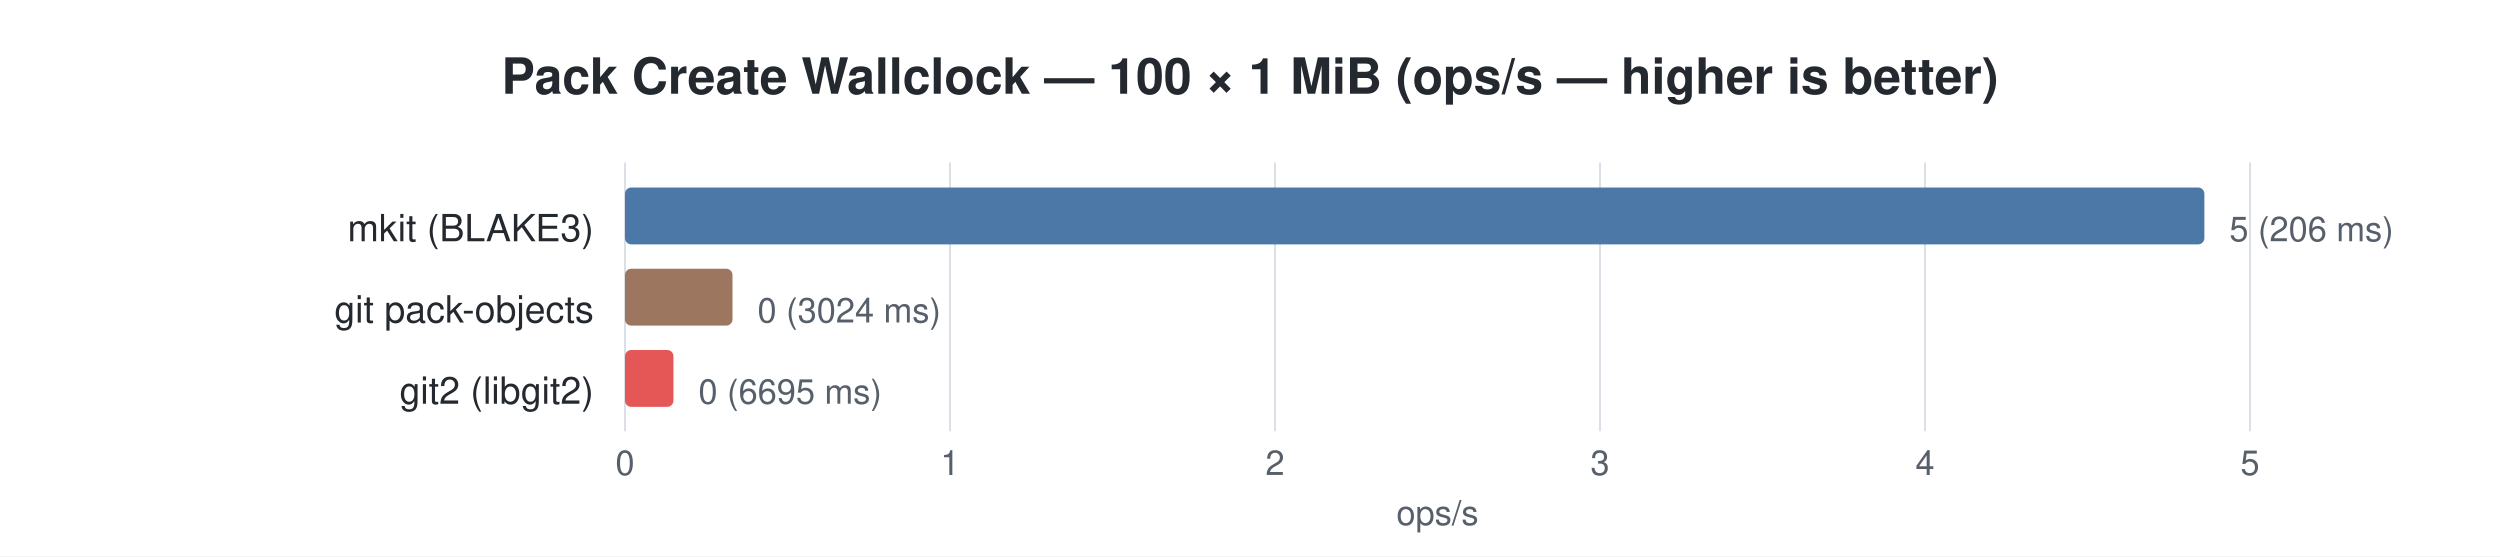
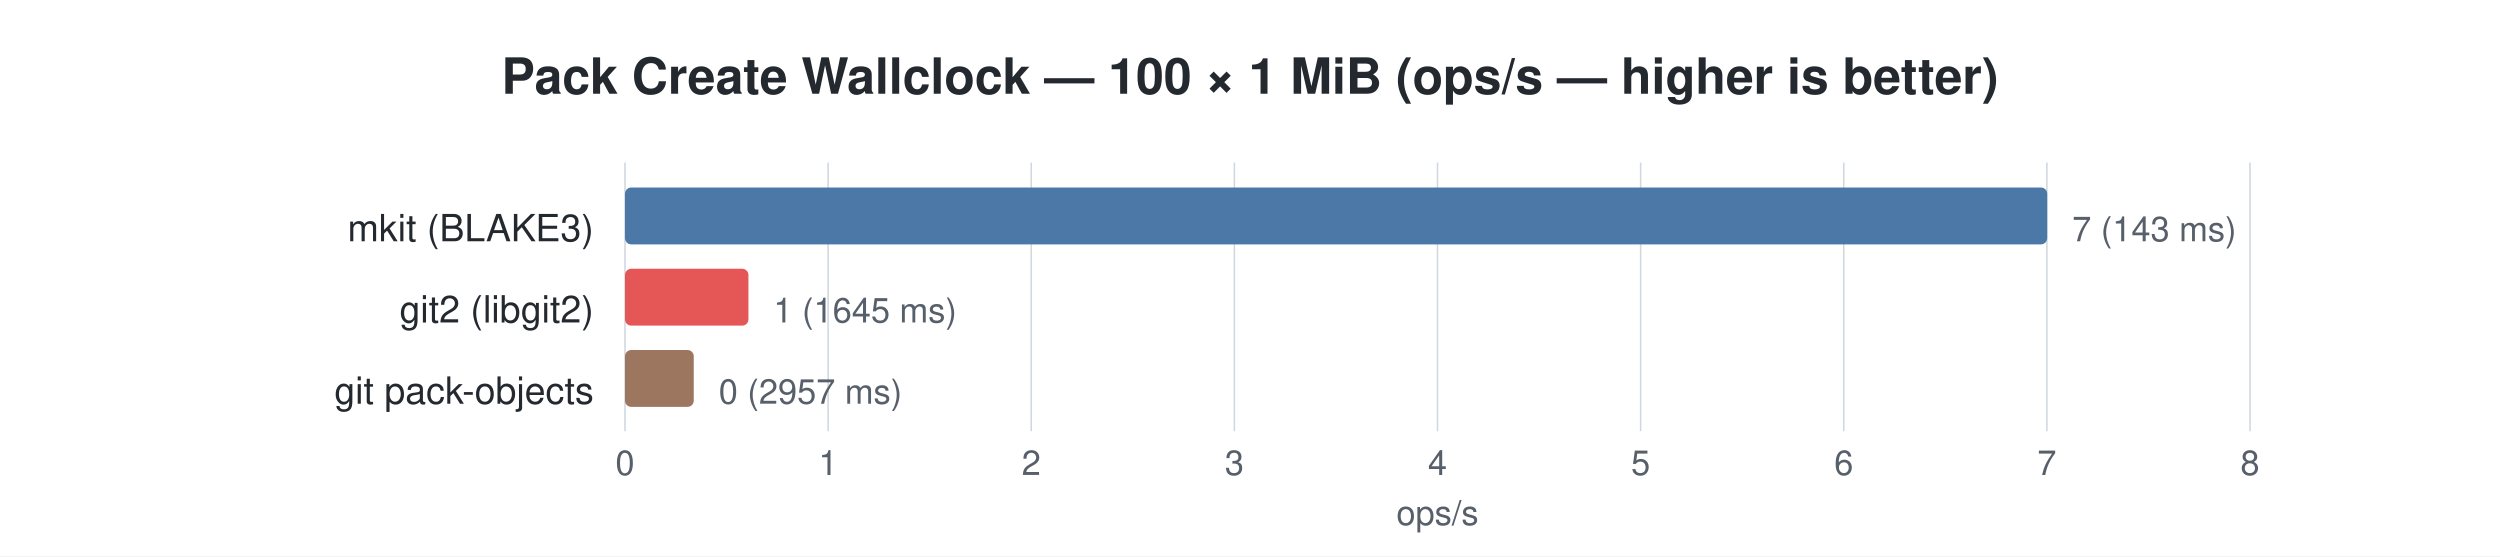
<svg xmlns="http://www.w3.org/2000/svg" width="800" height="178" viewBox="0 0 800 178">
  <style>
text { font-family: -apple-system, BlinkMacSystemFont, "Segoe UI", Helvetica, Arial, sans-serif; }
.title { font-size: 16px; font-weight: 600; fill: #24292f; }
.label { font-size: 12px; fill: #24292f; }
.value { font-size: 11px; fill: #57606a; }
.axis-label { font-size: 11px; fill: #57606a; }
.grid { stroke: #d0d7de; stroke-width: 0.5; }
</style>
  <rect width="100%" height="100%" fill="white" />
  <text x="400.0" y="30" text-anchor="middle" class="title">Pack Create Wallclock — 100 × 1 MiB (ops/s — higher is better)</text>
  <line x1="200.0" y1="52.0" x2="200.0" y2="138.0" class="grid" />
  <text x="200.0" y="152.0" text-anchor="middle" class="axis-label">0</text>
-   <line x1="304.0" y1="52.0" x2="304.0" y2="138.0" class="grid" />
-   <text x="304.0" y="152.0" text-anchor="middle" class="axis-label">1</text>
-   <line x1="408.0" y1="52.0" x2="408.0" y2="138.0" class="grid" />
-   <text x="408.0" y="152.0" text-anchor="middle" class="axis-label">2</text>
-   <line x1="512.0" y1="52.0" x2="512.0" y2="138.0" class="grid" />
-   <text x="512.0" y="152.0" text-anchor="middle" class="axis-label">3</text>
-   <line x1="616.0" y1="52.0" x2="616.0" y2="138.0" class="grid" />
-   <text x="616.0" y="152.0" text-anchor="middle" class="axis-label">4</text>
+   <line x1="265.0" y1="52.0" x2="265.0" y2="138.0" class="grid" />
+   <text x="265.0" y="152.0" text-anchor="middle" class="axis-label">1</text>
+   <line x1="330.0" y1="52.0" x2="330.0" y2="138.0" class="grid" />
+   <text x="330.0" y="152.0" text-anchor="middle" class="axis-label">2</text>
+   <line x1="395.0" y1="52.0" x2="395.0" y2="138.0" class="grid" />
+   <text x="395.0" y="152.0" text-anchor="middle" class="axis-label">3</text>
+   <line x1="460.0" y1="52.0" x2="460.0" y2="138.0" class="grid" />
+   <text x="460.0" y="152.0" text-anchor="middle" class="axis-label">4</text>
+   <line x1="525.0" y1="52.0" x2="525.0" y2="138.0" class="grid" />
+   <text x="525.0" y="152.0" text-anchor="middle" class="axis-label">5</text>
+   <line x1="590.0" y1="52.0" x2="590.0" y2="138.0" class="grid" />
+   <text x="590.0" y="152.0" text-anchor="middle" class="axis-label">6</text>
+   <line x1="655.0" y1="52.0" x2="655.0" y2="138.0" class="grid" />
+   <text x="655.0" y="152.0" text-anchor="middle" class="axis-label">7</text>
  <line x1="720.0" y1="52.0" x2="720.0" y2="138.0" class="grid" />
-   <text x="720.0" y="152.0" text-anchor="middle" class="axis-label">5</text>
+   <text x="720.0" y="152.0" text-anchor="middle" class="axis-label">8</text>
  <text x="460.0" y="168.0" text-anchor="middle" class="axis-label">ops/s</text>
  <text x="190.0" y="77.2" text-anchor="end" class="label">mkit (BLAKE3)</text>
-   <rect x="200.0" y="60.0" width="505.4" height="18.2" rx="2" fill="#4C78A8" />
-   <text x="713.4" y="77.2" class="value">5 (206 ms)</text>
-   <text x="190.0" y="103.2" text-anchor="end" class="label">git pack-objects</text>
-   <rect x="200.0" y="86.0" width="34.4" height="18.2" rx="2" fill="#9D7660" />
-   <text x="242.4" y="103.2" class="value">0 (3024 ms)</text>
-   <text x="190.0" y="129.2" text-anchor="end" class="label">git2 (libgit2)</text>
-   <rect x="200.0" y="112.0" width="15.5" height="18.2" rx="2" fill="#E45756" />
-   <text x="223.5" y="129.2" class="value">0 (6695 ms)</text>
+   <rect x="200.0" y="60.0" width="455.1" height="18.2" rx="2" fill="#4C78A8" />
+   <text x="663.1" y="77.2" class="value">7 (143 ms)</text>
+   <text x="190.0" y="103.2" text-anchor="end" class="label">git2 (libgit2)</text>
+   <rect x="200.0" y="86.0" width="39.5" height="18.2" rx="2" fill="#E45756" />
+   <text x="247.5" y="103.2" class="value">1 (1645 ms)</text>
+   <text x="190.0" y="129.2" text-anchor="end" class="label">git pack-objects</text>
+   <rect x="200.0" y="112.0" width="22.0" height="18.2" rx="2" fill="#9D7660" />
+   <text x="230.0" y="129.2" class="value">0 (2957 ms)</text>
</svg>
